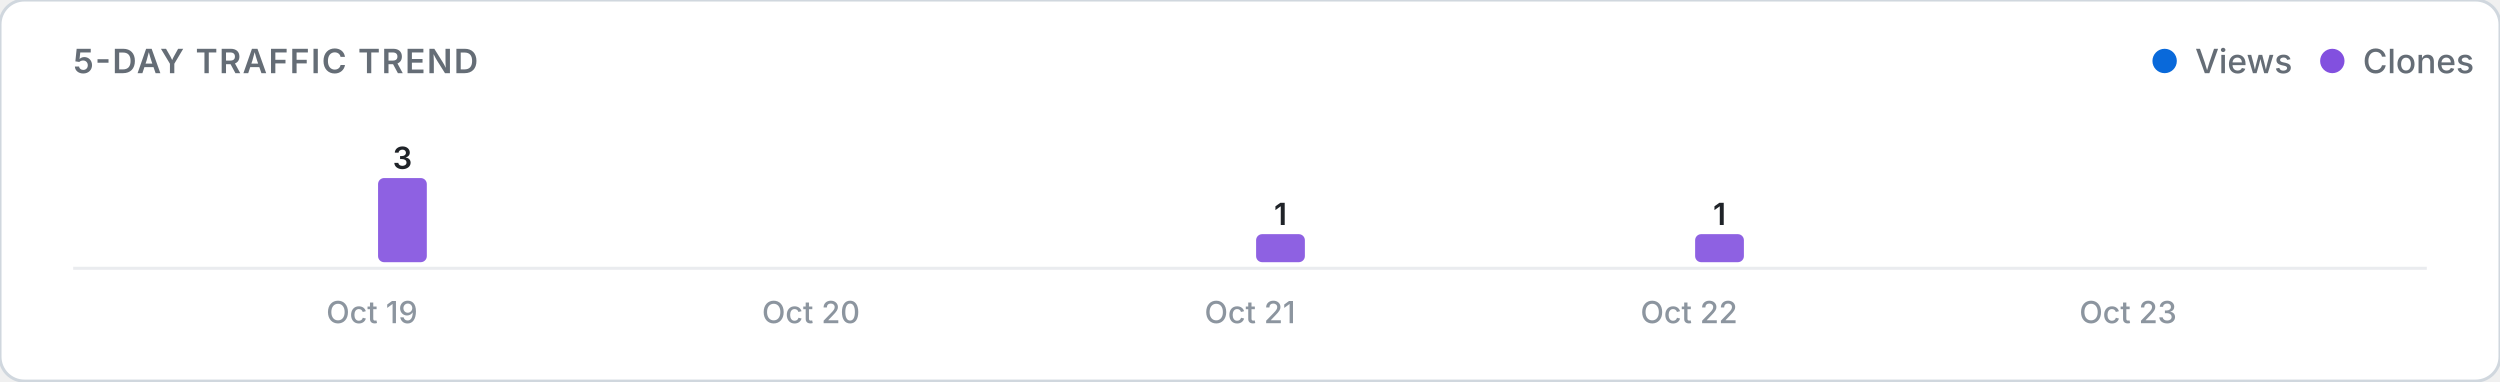
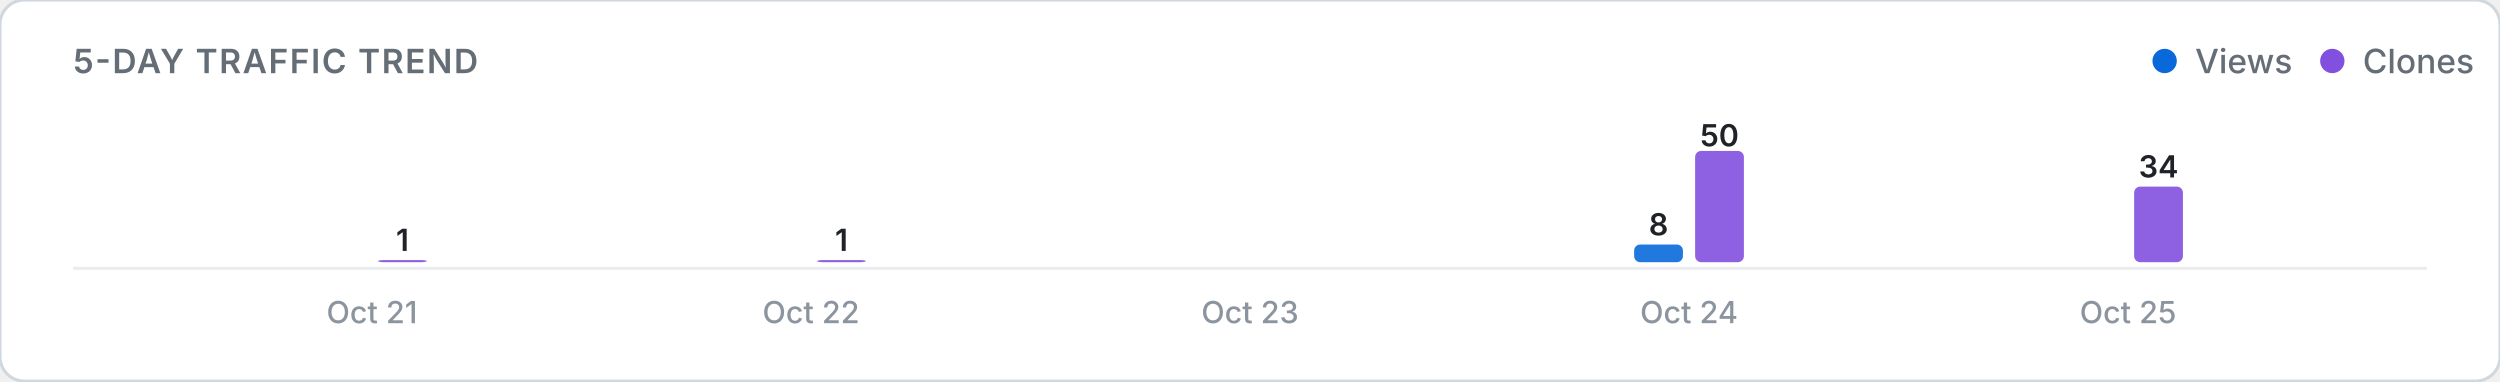
<svg xmlns="http://www.w3.org/2000/svg" viewBox="0 0 820 125" width="100%" height="auto">
  <defs>
    <style>
      .card-bg { fill: #ffffff; stroke: #d0d7de; stroke-width: 1; }
      .title-text { font: 600 11px -apple-system, BlinkMacSystemFont, "Segoe UI", Inter, Roboto, sans-serif; fill: #656d76; letter-spacing: 0.5px; }
      .legend-text { font: 500 11px -apple-system, BlinkMacSystemFont, "Segoe UI", Inter, Roboto, sans-serif; fill: #656d76; }
      .axis-label { font: 500 10px -apple-system, BlinkMacSystemFont, "Segoe UI", Inter, Roboto, sans-serif; fill: #8c959f; }
      .count-label { font: 600 10px -apple-system, BlinkMacSystemFont, "Segoe UI", Inter, Roboto, sans-serif; fill: #1f2328; }
      .empty-text { font: 400 11px -apple-system, BlinkMacSystemFont, "Segoe UI", Inter, Roboto, sans-serif; fill: #8c959f; }
      .baseline { stroke: #eaecef; stroke-width: 1; }
      @media (prefers-color-scheme: dark) {
        .card-bg { fill: #0d1117; stroke: #30363d; }
        .title-text { fill: #8b949e; }
        .legend-text { fill: #8b949e; }
        .axis-label { fill: #6e7681; }
        .count-label { fill: #f0f6fc; }
        .empty-text { fill: #6e7681; }
        .baseline { stroke: #21262d; }
      }
    </style>
  </defs>
  <rect width="820" height="125" rx="8" class="card-bg" />
  <text x="24" y="24" class="title-text">5-DAY TRAFFIC TREND</text>
  <g>
    <circle cx="710" cy="20" r="4" fill="#0969da" />
    <text x="720" y="24" class="legend-text">Views</text>
    <circle cx="765" cy="20" r="4" fill="#8250df" />
    <text x="775" y="24" class="legend-text">Clones</text>
  </g>
  <line x1="24" y1="88" x2="796" y2="88" class="baseline" />
  <g>
    <rect x="104.0" y="86.0" width="16.0" height="0.0" rx="2" fill="#0969da" opacity="0.9" />
-     <rect x="124.0" y="58.4" width="16.0" height="27.6" rx="2" fill="#8250df" opacity="0.9" />
-     <text x="132.0" y="55.4" class="count-label" text-anchor="middle">3</text>
-     <text x="122.0" y="106" class="axis-label" text-anchor="middle">Oct 19</text>
+     <rect x="124.0" y="85.3" width="16.0" height="0.7" rx="2" fill="#8250df" opacity="0.9" />
+     <text x="132.0" y="82.3" class="count-label" text-anchor="middle">1</text>
+     <text x="122.0" y="106" class="axis-label" text-anchor="middle">Oct 21</text>
    <rect x="248.0" y="86.0" width="16.0" height="0.0" rx="2" fill="#0969da" opacity="0.9" />
-     <rect x="268.0" y="86.0" width="16.0" height="0.0" rx="2" fill="#8250df" opacity="0.9" />
-     <text x="266.0" y="106" class="axis-label" text-anchor="middle">Oct 20</text>
+     <rect x="268.0" y="85.3" width="16.0" height="0.7" rx="2" fill="#8250df" opacity="0.9" />
+     <text x="276.0" y="82.3" class="count-label" text-anchor="middle">1</text>
+     <text x="266.0" y="106" class="axis-label" text-anchor="middle">Oct 22</text>
    <rect x="392.0" y="86.0" width="16.0" height="0.0" rx="2" fill="#0969da" opacity="0.9" />
-     <rect x="412.0" y="76.8" width="16.0" height="9.2" rx="2" fill="#8250df" opacity="0.9" />
-     <text x="420.0" y="73.8" class="count-label" text-anchor="middle">1</text>
-     <text x="410.0" y="106" class="axis-label" text-anchor="middle">Oct 21</text>
-     <rect x="536.0" y="86.0" width="16.0" height="0.0" rx="2" fill="#0969da" opacity="0.9" />
-     <rect x="556.0" y="76.8" width="16.0" height="9.2" rx="2" fill="#8250df" opacity="0.9" />
-     <text x="564.0" y="73.8" class="count-label" text-anchor="middle">1</text>
-     <text x="554.0" y="106" class="axis-label" text-anchor="middle">Oct 22</text>
+     <rect x="412.0" y="86.0" width="16.0" height="0.0" rx="2" fill="#8250df" opacity="0.9" />
+     <text x="410.0" y="106" class="axis-label" text-anchor="middle">Oct 23</text>
+     <rect x="536.0" y="80.2" width="16.0" height="5.8" rx="2" fill="#0969da" opacity="0.9" />
+     <text x="544.0" y="77.2" class="count-label" text-anchor="middle">8</text>
+     <rect x="556.0" y="49.5" width="16.0" height="36.5" rx="2" fill="#8250df" opacity="0.9" />
+     <text x="564.0" y="48.0" class="count-label" text-anchor="middle">50</text>
+     <text x="554.0" y="106" class="axis-label" text-anchor="middle">Oct 24</text>
    <rect x="680.0" y="86.0" width="16.0" height="0.0" rx="2" fill="#0969da" opacity="0.9" />
-     <rect x="700.0" y="86.0" width="16.0" height="0.0" rx="2" fill="#8250df" opacity="0.9" />
-     <text x="698.0" y="106" class="axis-label" text-anchor="middle">Oct 23</text>
+     <rect x="700.0" y="61.2" width="16.0" height="24.8" rx="2" fill="#8250df" opacity="0.9" />
+     <text x="708.0" y="58.2" class="count-label" text-anchor="middle">34</text>
+     <text x="698.0" y="106" class="axis-label" text-anchor="middle">Oct 25</text>
  </g>
</svg>
